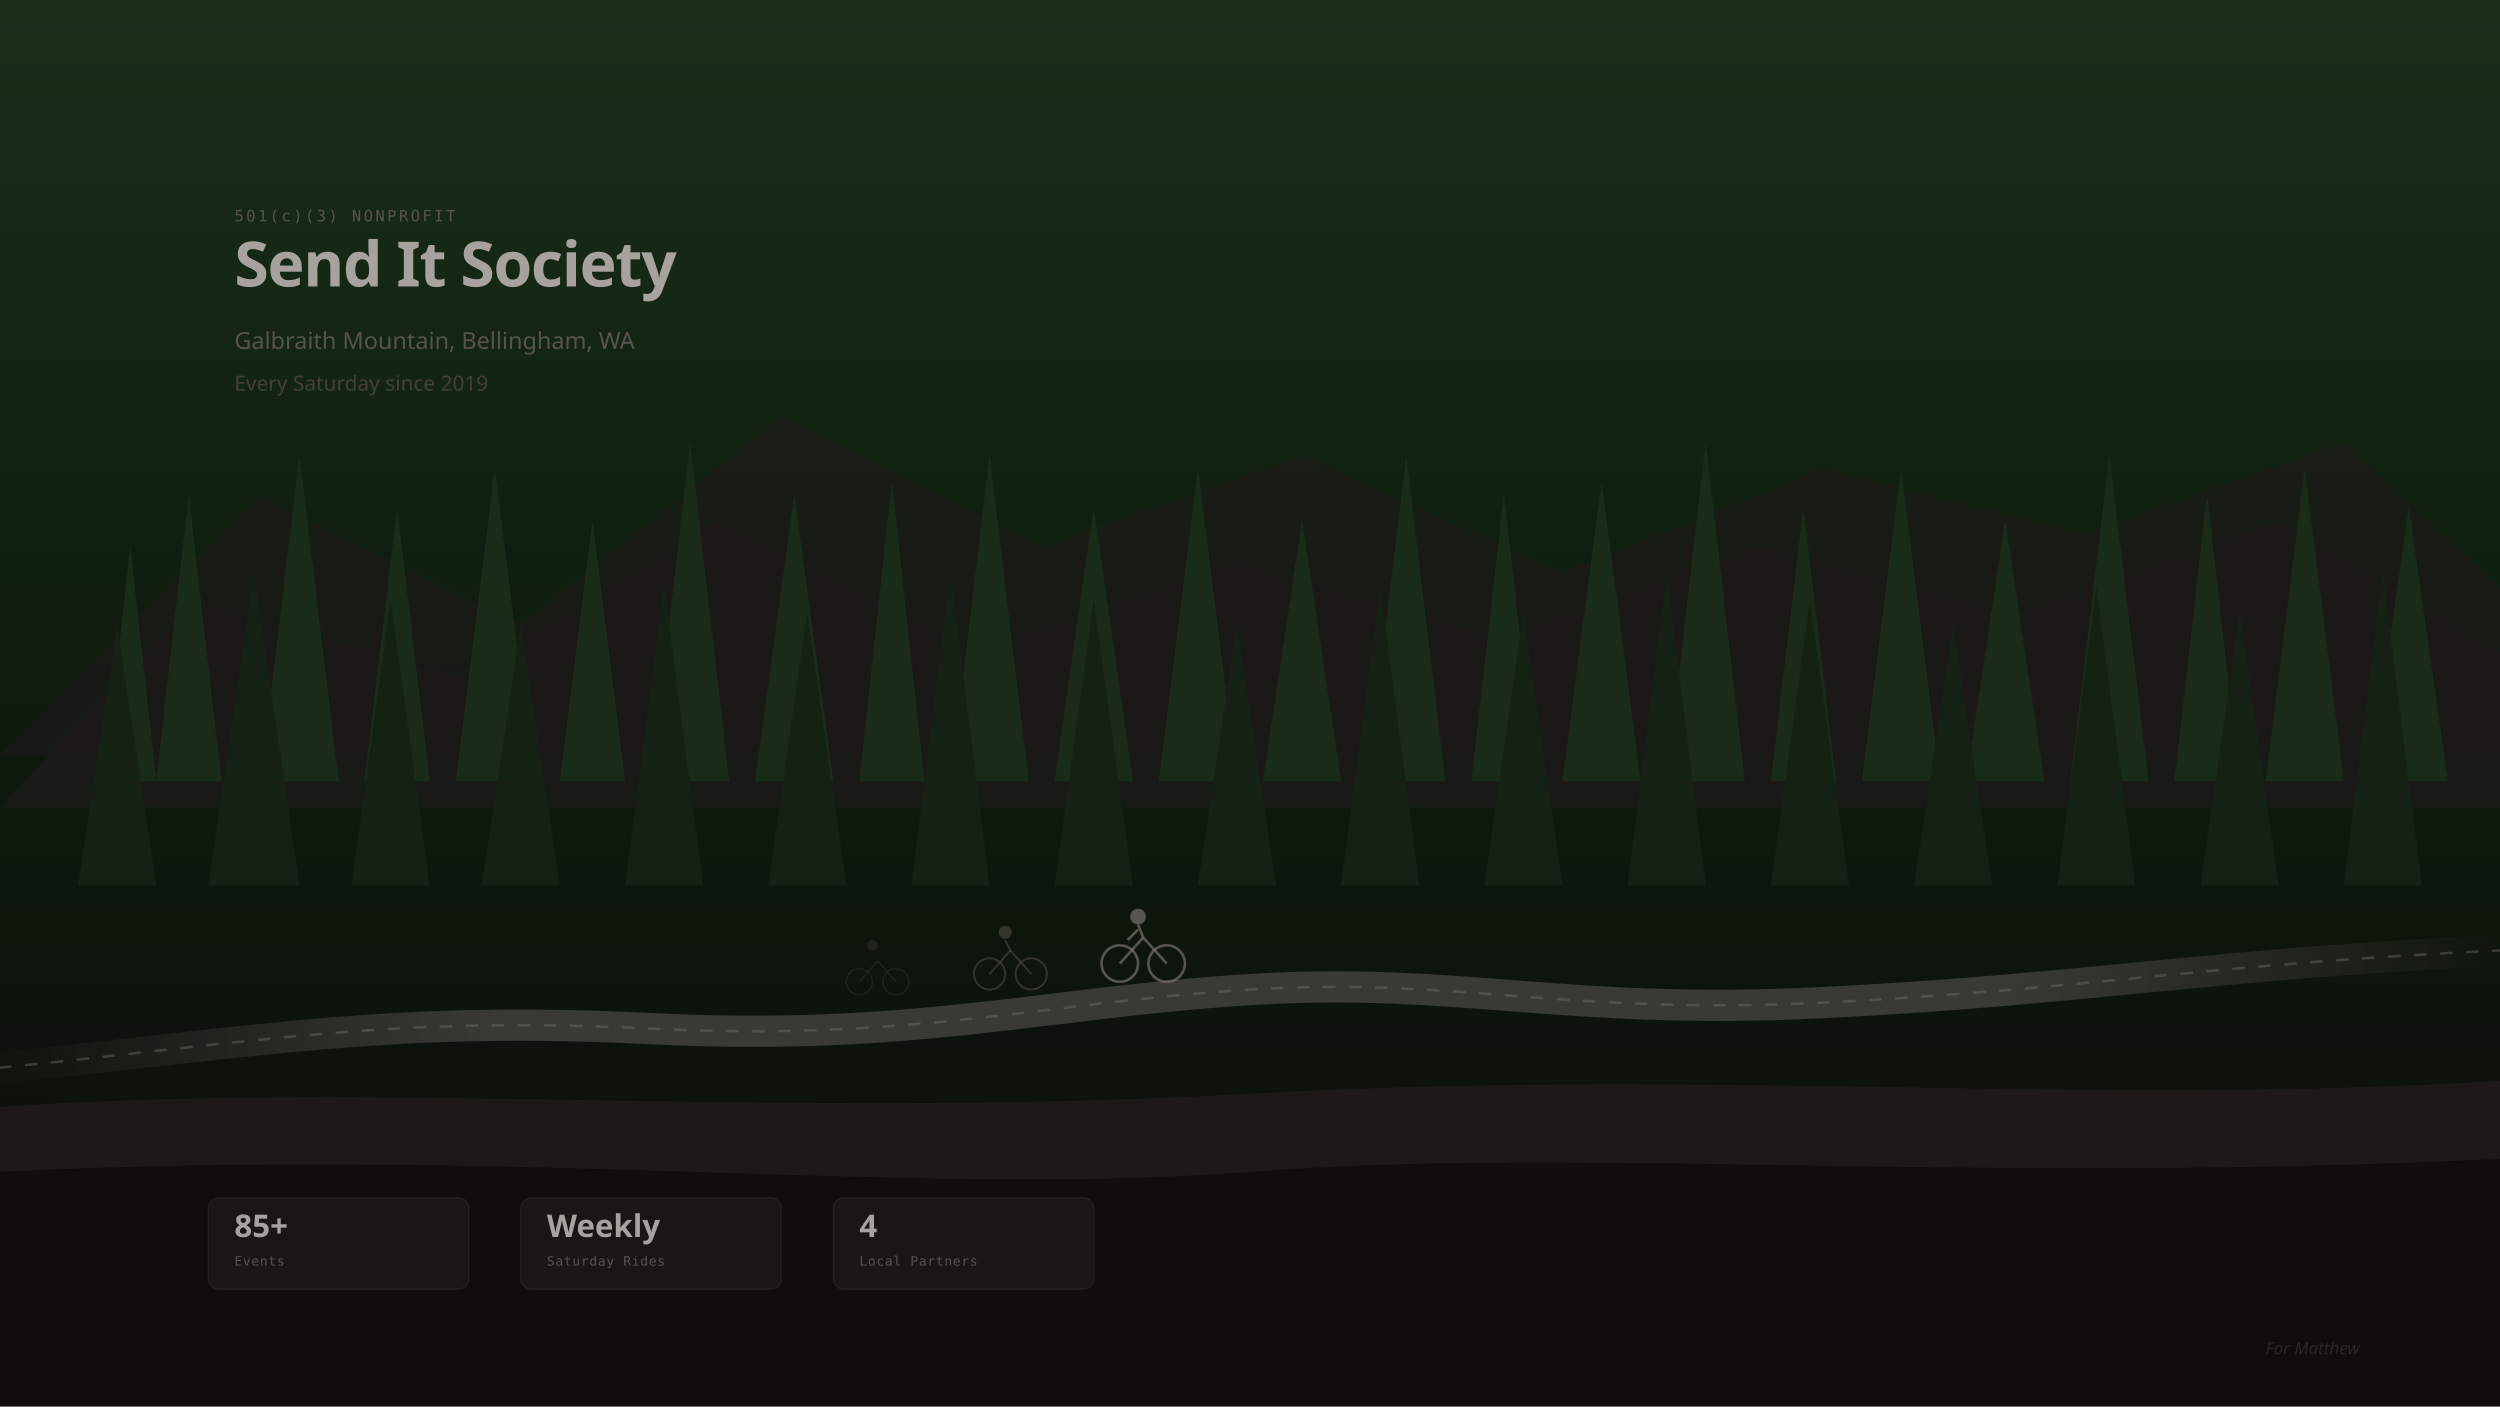
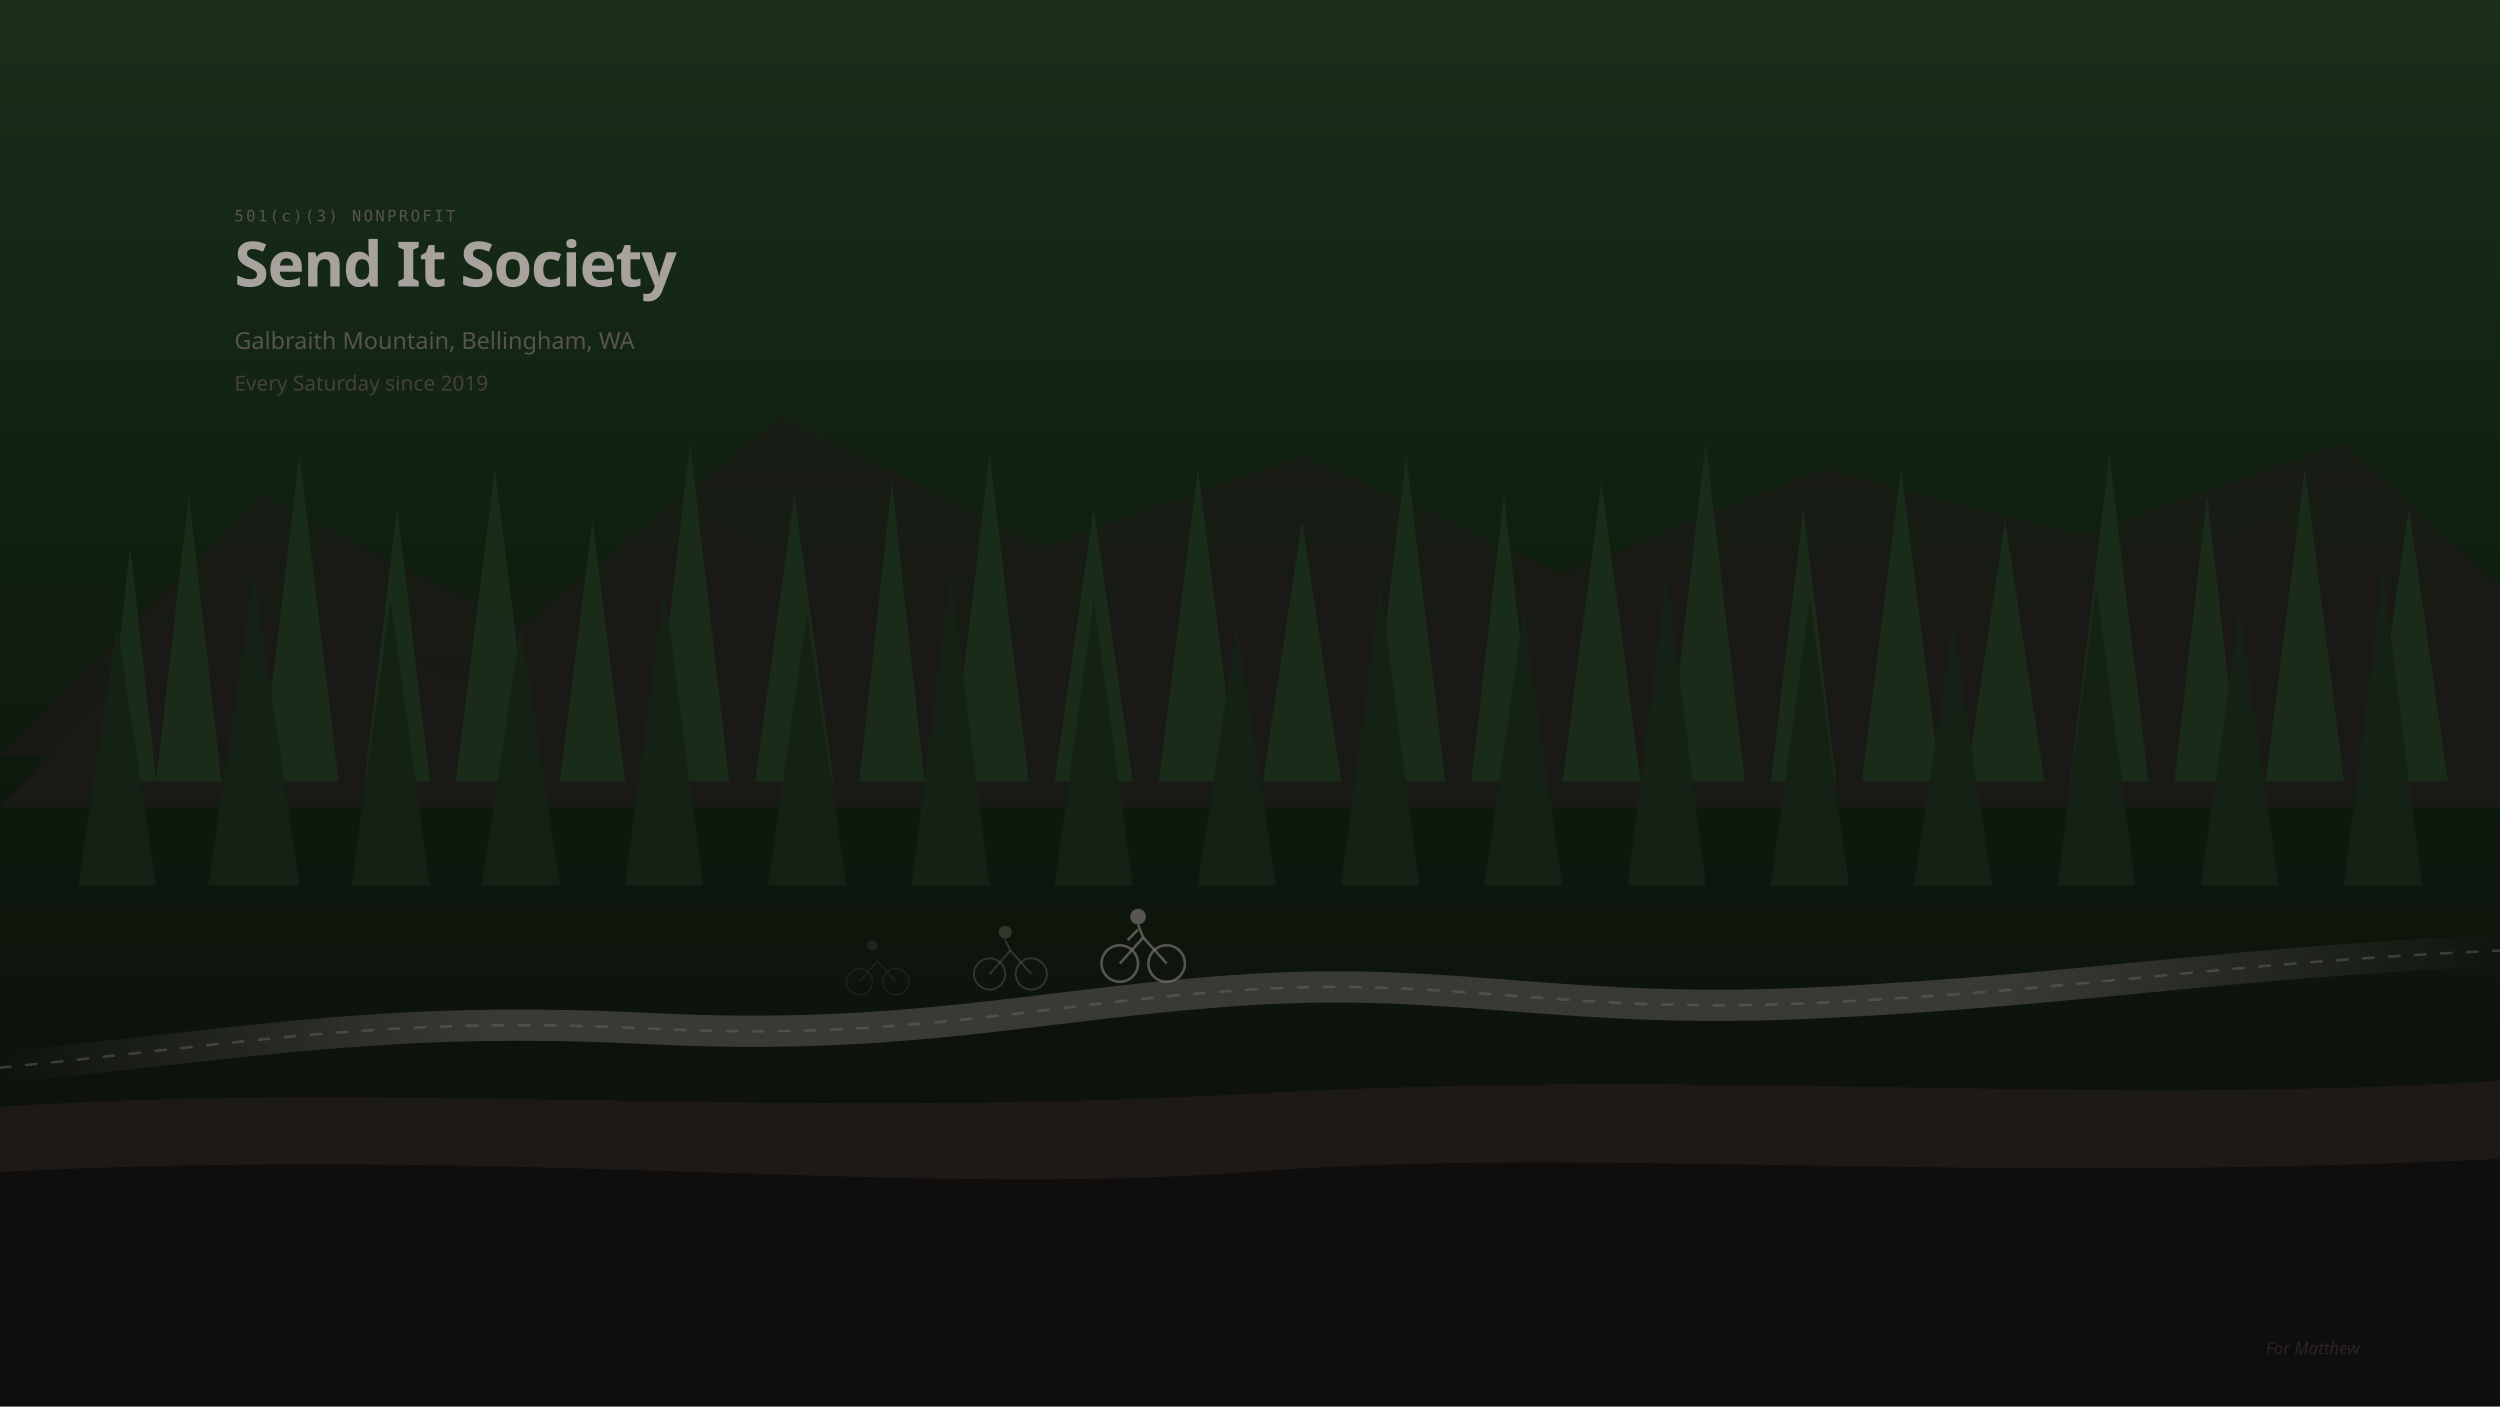
<svg xmlns="http://www.w3.org/2000/svg" viewBox="0 0 1920 1080" fill="none">
  <defs>
    <linearGradient id="sky" x1="0" y1="0" x2="0" y2="1">
      <stop offset="0%" stop-color="#1a2e1a" />
      <stop offset="40%" stop-color="#0f1f0f" />
      <stop offset="100%" stop-color="#0c0a09" />
    </linearGradient>
    <linearGradient id="trailGrad" x1="0" y1="0" x2="1" y2="0">
      <stop offset="0%" stop-color="#57534e" stop-opacity="0" />
      <stop offset="20%" stop-color="#57534e" stop-opacity="0.6" />
      <stop offset="80%" stop-color="#57534e" stop-opacity="0.6" />
      <stop offset="100%" stop-color="#57534e" stop-opacity="0" />
    </linearGradient>
  </defs>
  <rect width="1920" height="1080" fill="url(#sky)" />
  <polygon points="0,580 200,380 400,480 600,320 800,420 1000,350 1200,440 1400,360 1600,410 1800,340 1920,450 1920,580" fill="#1c1917" opacity="0.6" />
  <polygon points="0,620 150,460 350,520 550,400 750,500 950,430 1150,490 1350,420 1550,470 1750,400 1920,500 1920,620" fill="#1c1917" opacity="0.8" />
  <g fill="#1a2e1a" opacity="0.9">
    <polygon points="80,600 100,420 120,600" />
    <polygon points="120,600 145,380 170,600" />
    <polygon points="200,600 230,350 260,600" />
    <polygon points="280,600 305,390 330,600" />
    <polygon points="350,600 380,360 410,600" />
    <polygon points="430,600 455,400 480,600" />
    <polygon points="500,600 530,340 560,600" />
    <polygon points="580,600 610,380 640,600" />
    <polygon points="660,600 685,370 710,600" />
    <polygon points="730,600 760,350 790,600" />
    <polygon points="810,600 840,390 870,600" />
    <polygon points="890,600 920,360 950,600" />
    <polygon points="970,600 1000,400 1030,600" />
    <polygon points="1050,600 1080,350 1110,600" />
    <polygon points="1130,600 1155,380 1180,600" />
    <polygon points="1200,600 1230,370 1260,600" />
    <polygon points="1280,600 1310,340 1340,600" />
    <polygon points="1360,600 1385,390 1410,600" />
    <polygon points="1430,600 1460,360 1490,600" />
    <polygon points="1510,600 1540,400 1570,600" />
    <polygon points="1590,600 1620,350 1650,600" />
    <polygon points="1670,600 1695,380 1720,600" />
    <polygon points="1740,600 1770,360 1800,600" />
    <polygon points="1820,600 1850,390 1880,600" />
  </g>
  <g fill="#142214" opacity="0.95">
    <polygon points="60,680 90,480 120,680" />
    <polygon points="160,680 195,440 230,680" />
    <polygon points="270,680 300,460 330,680" />
    <polygon points="370,680 400,480 430,680" />
    <polygon points="480,680 510,450 540,680" />
    <polygon points="590,680 620,470 650,680" />
    <polygon points="700,680 730,440 760,680" />
    <polygon points="810,680 840,460 870,680" />
    <polygon points="920,680 950,480 980,680" />
    <polygon points="1030,680 1060,450 1090,680" />
    <polygon points="1140,680 1170,470 1200,680" />
    <polygon points="1250,680 1280,440 1310,680" />
    <polygon points="1360,680 1390,460 1420,680" />
    <polygon points="1470,680 1500,480 1530,680" />
    <polygon points="1580,680 1610,450 1640,680" />
    <polygon points="1690,680 1720,470 1750,680" />
    <polygon points="1800,680 1830,440 1860,680" />
  </g>
  <path d="M0,820 C200,800 300,780 500,790 C700,800 800,770 960,760 C1120,750 1200,780 1400,770 C1600,760 1700,740 1920,730" stroke="url(#trailGrad)" stroke-width="24" stroke-linecap="round" fill="none" />
  <path d="M0,820 C200,800 300,780 500,790 C700,800 800,770 960,760 C1120,750 1200,780 1400,770 C1600,760 1700,740 1920,730" stroke="#78716c" stroke-width="2" stroke-dasharray="8 12" stroke-linecap="round" fill="none" opacity="0.4" />
  <path d="M0,850 C300,830 600,860 960,840 C1320,820 1600,850 1920,830 L1920,1080 L0,1080 Z" fill="#1c1917" />
  <path d="M0,900 C400,880 700,920 960,900 C1220,880 1500,910 1920,890 L1920,1080 L0,1080 Z" fill="#0f0e0d" />
  <g transform="translate(860, 710)">
    <circle cx="0" cy="30" r="14" fill="none" stroke="#78716c" stroke-width="2" opacity="0.7" />
    <circle cx="36" cy="30" r="14" fill="none" stroke="#78716c" stroke-width="2" opacity="0.7" />
    <line x1="0" y1="30" x2="18" y2="10" stroke="#78716c" stroke-width="2" opacity="0.7" />
    <line x1="36" y1="30" x2="18" y2="10" stroke="#78716c" stroke-width="2" opacity="0.7" />
    <circle cx="14" cy="-6" r="6" fill="#78716c" opacity="0.7" />
    <line x1="14" y1="0" x2="18" y2="10" stroke="#78716c" stroke-width="2" opacity="0.7" />
    <line x1="14" y1="4" x2="6" y2="12" stroke="#78716c" stroke-width="2" opacity="0.7" />
  </g>
  <g transform="translate(760, 720)">
    <circle cx="0" cy="28" r="12" fill="none" stroke="#57534e" stroke-width="1.5" opacity="0.5" />
    <circle cx="32" cy="28" r="12" fill="none" stroke="#57534e" stroke-width="1.5" opacity="0.5" />
    <line x1="0" y1="28" x2="16" y2="10" stroke="#57534e" stroke-width="1.5" opacity="0.5" />
    <line x1="32" y1="28" x2="16" y2="10" stroke="#57534e" stroke-width="1.5" opacity="0.5" />
    <circle cx="12" cy="-4" r="5" fill="#57534e" opacity="0.5" />
    <line x1="12" y1="2" x2="16" y2="10" stroke="#57534e" stroke-width="1.5" opacity="0.5" />
  </g>
  <g transform="translate(660, 730)">
    <circle cx="0" cy="24" r="10" fill="none" stroke="#44403c" stroke-width="1" opacity="0.35" />
    <circle cx="28" cy="24" r="10" fill="none" stroke="#44403c" stroke-width="1" opacity="0.35" />
    <line x1="0" y1="24" x2="14" y2="8" stroke="#44403c" stroke-width="1" opacity="0.35" />
    <line x1="28" y1="24" x2="14" y2="8" stroke="#44403c" stroke-width="1" opacity="0.35" />
    <circle cx="10" cy="-4" r="4" fill="#44403c" opacity="0.35" />
  </g>
  <rect x="160" y="120" width="600" height="240" rx="0" fill="none" />
  <text x="180" y="170" font-family="ui-monospace, monospace" font-size="12" fill="#57534e" letter-spacing="0.15em">501(c)(3) NONPROFIT</text>
  <text x="180" y="220" font-family="system-ui, sans-serif" font-size="48" fill="#a8a29e" font-weight="600" letter-spacing="-0.02em">Send It Society</text>
  <text x="180" y="268" font-family="system-ui, sans-serif" font-size="18" fill="#57534e">Galbraith Mountain, Bellingham, WA</text>
  <text x="180" y="300" font-family="system-ui, sans-serif" font-size="16" fill="#44403c">Every Saturday since 2019</text>
-   <g>
-     <rect x="160" y="920" width="200" height="70" rx="8" fill="#1c1917" stroke="#292524" stroke-width="1" opacity="0.8" />
-     <text x="180" y="950" font-family="system-ui" font-size="24" fill="#a8a29e" font-weight="600">85+</text>
-     <text x="180" y="972" font-family="ui-monospace, monospace" font-size="10" fill="#57534e" letter-spacing="0.05em">Events</text>
-     <rect x="400" y="920" width="200" height="70" rx="8" fill="#1c1917" stroke="#292524" stroke-width="1" opacity="0.8" />
-     <text x="420" y="950" font-family="system-ui" font-size="24" fill="#a8a29e" font-weight="600">Weekly</text>
-     <text x="420" y="972" font-family="ui-monospace, monospace" font-size="10" fill="#57534e" letter-spacing="0.05em">Saturday Rides</text>
-     <rect x="640" y="920" width="200" height="70" rx="8" fill="#1c1917" stroke="#292524" stroke-width="1" opacity="0.8" />
-     <text x="660" y="950" font-family="system-ui" font-size="24" fill="#a8a29e" font-weight="600">4</text>
-     <text x="660" y="972" font-family="ui-monospace, monospace" font-size="10" fill="#57534e" letter-spacing="0.05em">Local Partners</text>
-   </g>
  <text x="1740" y="1040" font-family="system-ui, sans-serif" font-size="13" fill="#292524" font-style="italic">For Matthew</text>
</svg>
